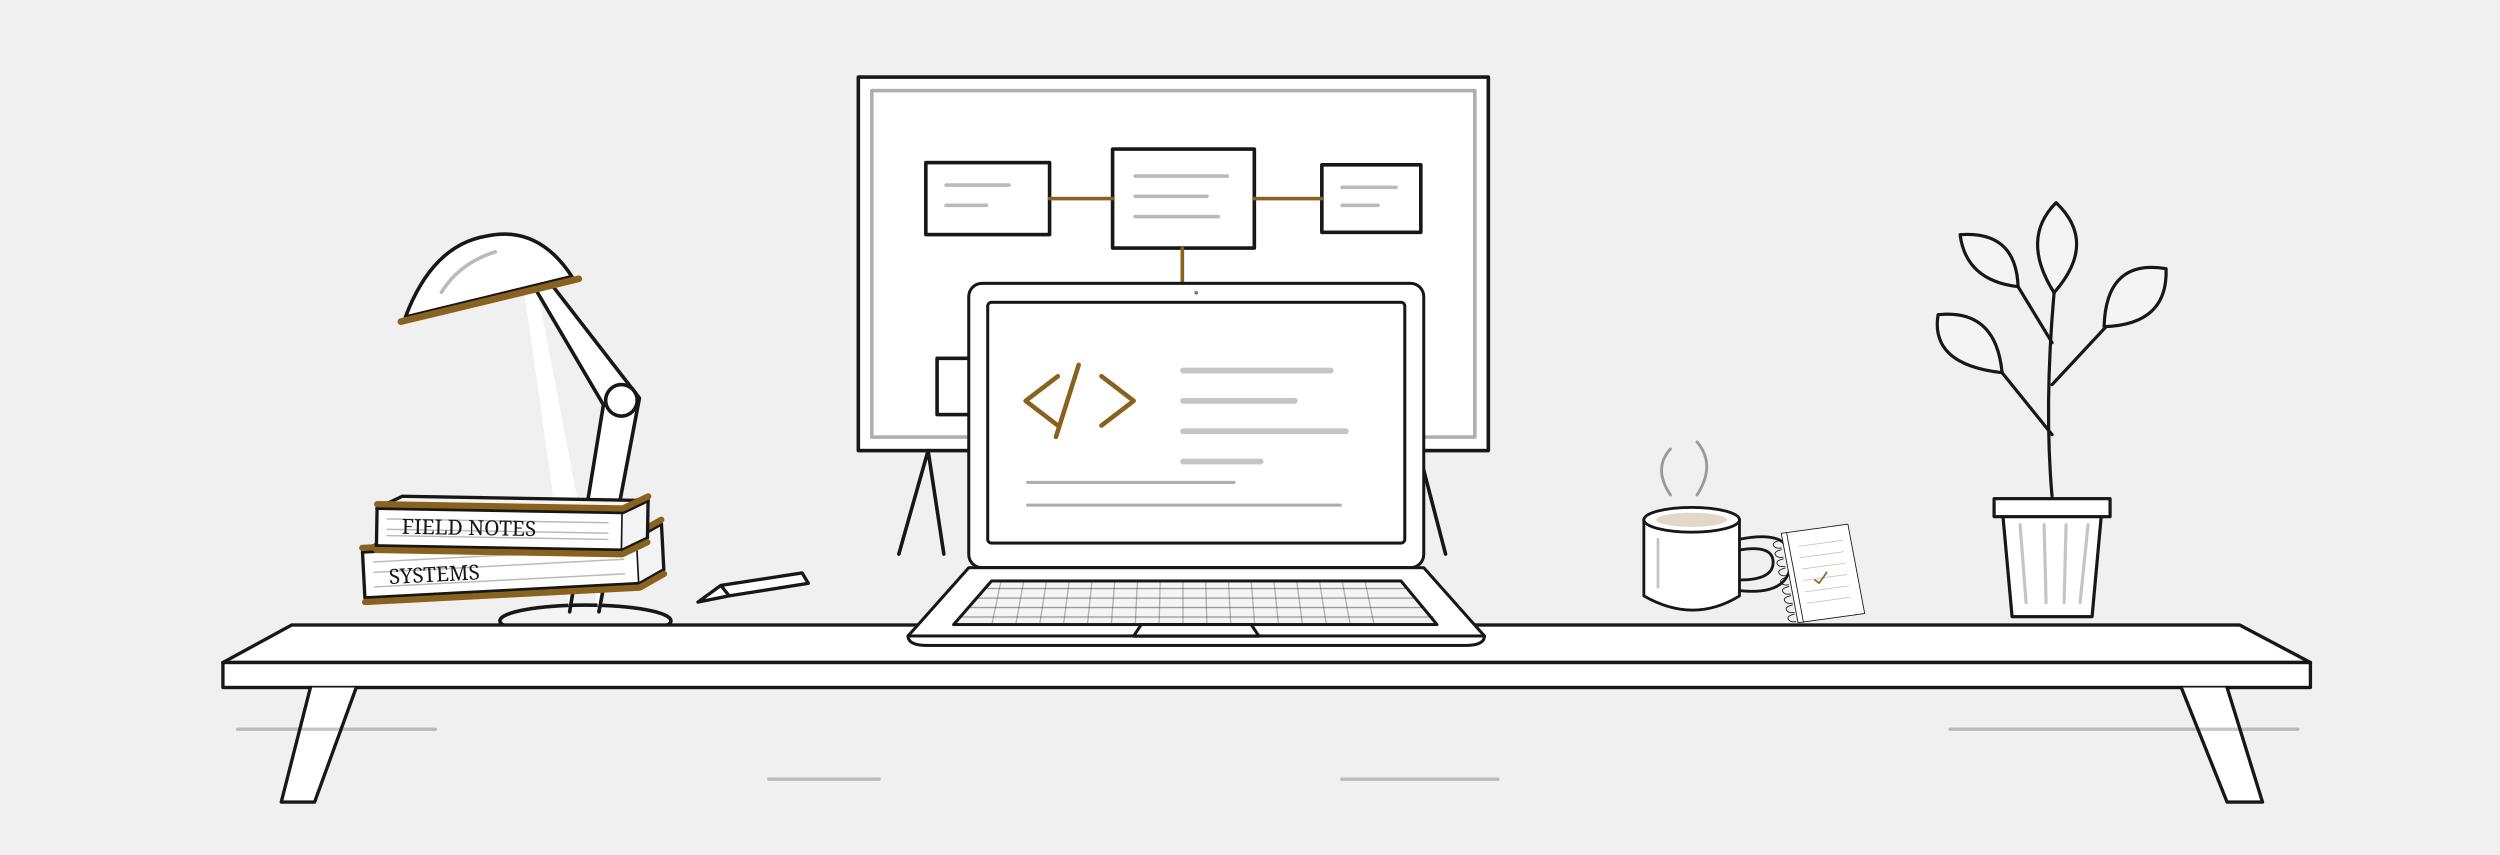
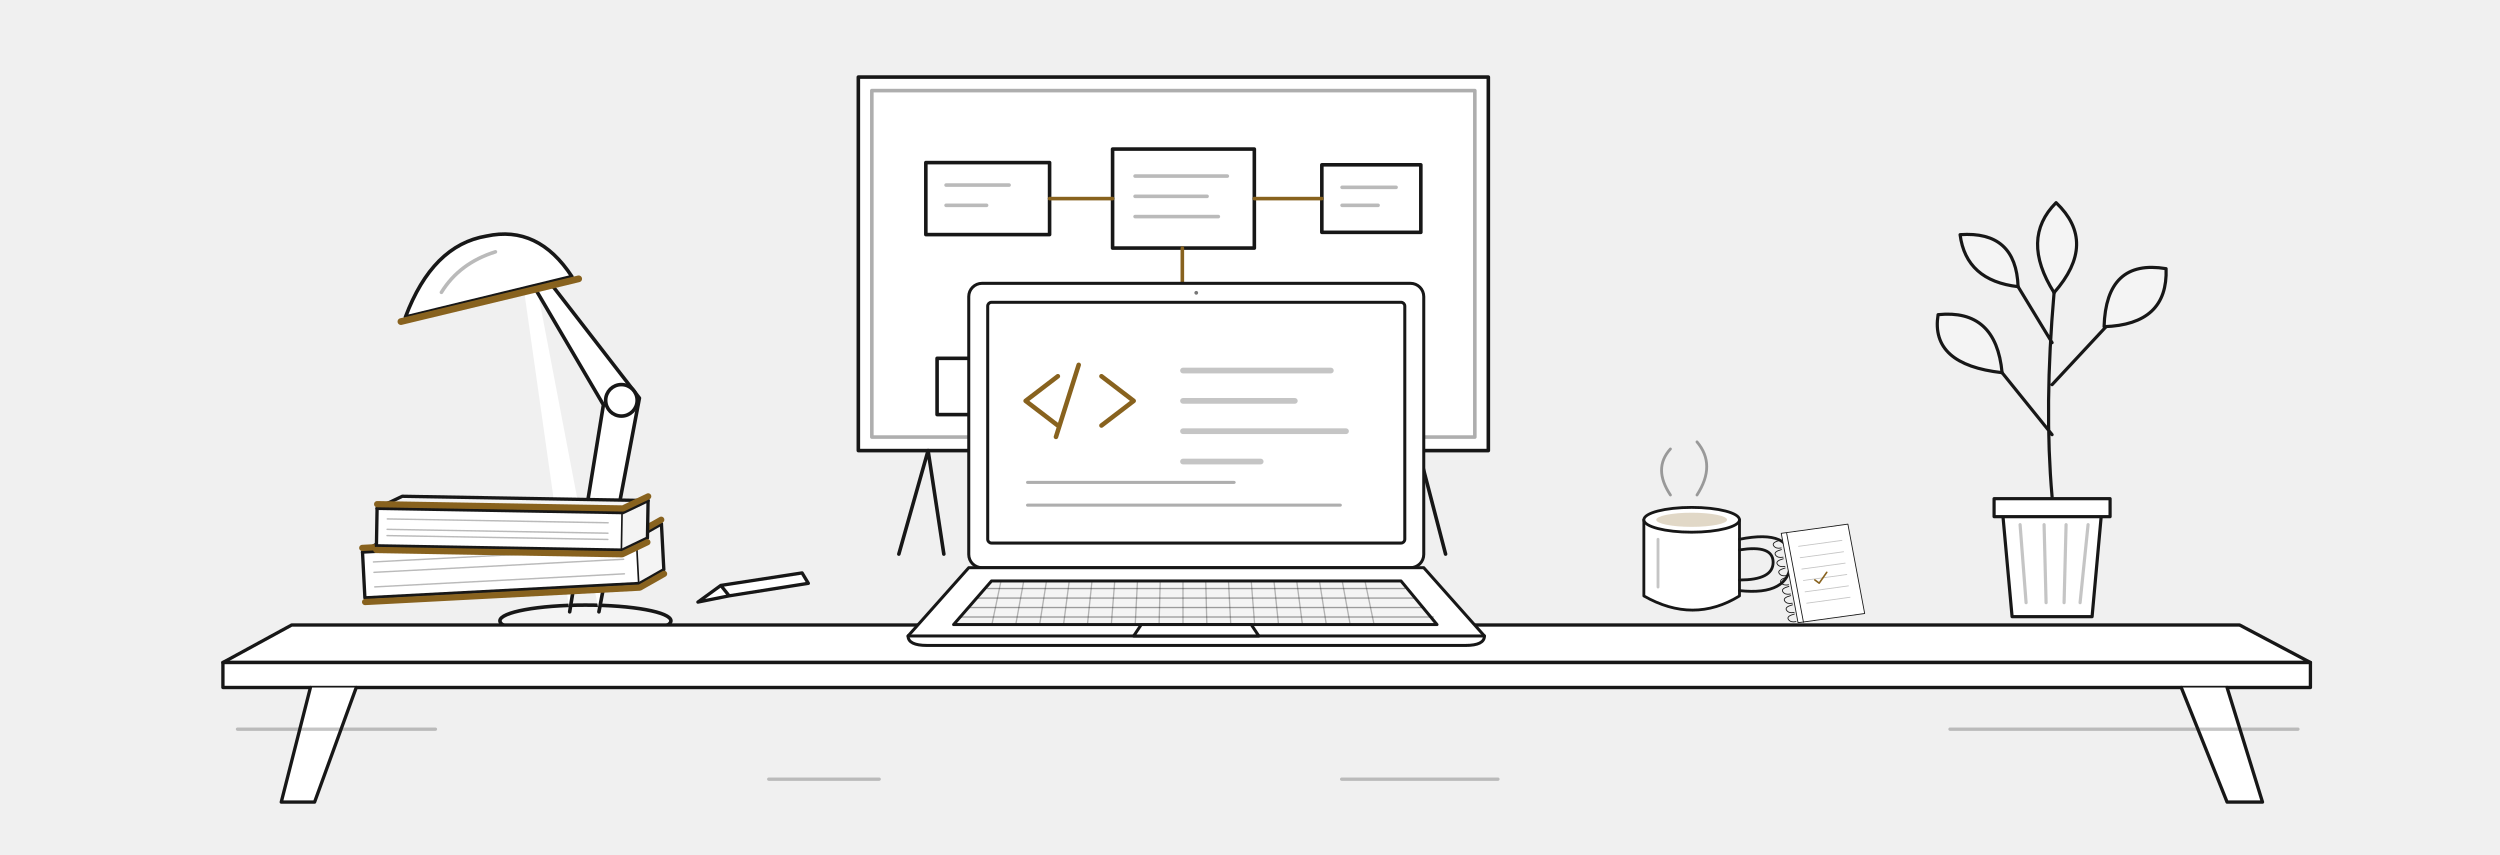
<svg xmlns="http://www.w3.org/2000/svg" width="1200" height="410" viewBox="0 0 1200 410">
  <g fill="none" stroke="#171717" stroke-width="1.6" stroke-linecap="round" stroke-linejoin="round">
    <g transform="translate(70 45) scale(1)">
      <g transform="translate(342 -8) scale(1.08)">
        <path d="M0 0h280v166H0Z" fill="white" />
        <path d="M6 6h268v154H6Z" opacity=".35" />
        <path d="M31 166 18 212m13-46 7 46m211-46 12 46m-12-46-7 46" />
        <rect x="30" y="38" width="55" height="32" fill="white" />
        <rect x="113" y="32" width="63" height="44" fill="white" />
        <rect x="206" y="39" width="44" height="30" fill="white" />
        <path d="M85 54h28m63 0h30M144 76v31H64v18m80-18h75v18" stroke="#88621e" />
        <rect x="35" y="125" width="59" height="25" fill="white" />
        <rect x="191" y="125" width="59" height="25" fill="white" />
        <path d="M39 48h28m-28 9h18M123 44h41m-41 9h32m-32 9h37M215 49h24m-24 8h16" opacity=".3" />
      </g>
      <g transform="translate(211 253) scale(1.08)">
        <ellipse cx="0" cy="0" rx="38" ry="7" fill="#f4f4f4" />
        <path d="M-7-4 8-96-29-159m5-2 48 62L6-4" fill="white" />
        <circle cx="16" cy="-98" r="7" fill="white" />
        <circle cx="-27" cy="-161" r="6" fill="#88621e" stroke="#88621e" />
        <path d="M-44-171q-24 4-36 36l74-18q-15-23-38-18Z" fill="white" />
        <path d="m-82-133 79-19" stroke="#88621e" stroke-width="3" />
        <path d="M-40-164q-16 5-24 18" opacity=".3" />
      </g>
      <g transform="translate(915 251) scale(0.96)">
        <path d="M-25-55h50l-5 55h-40Z" fill="white" />
        <path d="M-29-59h58v9h-58Z" fill="white" />
        <path d="M0-60q-4-45 1-102m-1 71-25-31m25 6 27-29m-27 8-17-28" />
        <path d="M-25-122q-36-4-32-29 29-3 32 29Zm51-23q32-1 31-29-30-5-31 29ZM1-162q-17-27 1-45 21 20-1 45Zm-18-3q-26-3-29-26 28-2 29 26Z" fill="#f4f4f4" />
        <path d="M-16-46-13-7m9-39 1 39m10-39L6-7m12-39-4 39" opacity=".25" />
      </g>
      <path d="M70 255h935l34 18H37Z" fill="white" />
      <path d="M37 273h1002v12H37Z" fill="white" />
      <path d="M79 285 65 340h16l20-55m876 0 22 55h17l-17-55" fill="white" />
      <g transform="translate(395 91) scale(0.91)">
        <rect x="0" y="0" width="240" height="150" fill="white" rx="7" />
        <rect x="10" y="10" width="220" height="127" fill="white" rx="2" />
        <circle cx="120" cy="5" r="1" fill="#777" stroke="none" />
        <path d="M0 150-32 186q0 5 10 5h284q10 0 10-5l-32-36Z" fill="white" />
        <path d="M-32 186h304M12 157h216l19 23H-8Z" fill="#f4f4f4" />
        <path d="M10 161h220" opacity=".4" stroke-width=".7" />
        <path d="M5 166h230" opacity=".4" stroke-width=".7" />
        <path d="M0 171h240" opacity=".4" stroke-width=".7" />
        <path d="M-5 176h250" opacity=".4" stroke-width=".7" />
        <path d="M17 157l-4.8 23" opacity=".3" stroke-width=".7" />
        <path d="M29 157l-4.2 23" opacity=".3" stroke-width=".7" />
        <path d="M41 157l-3.6 23" opacity=".3" stroke-width=".7" />
        <path d="M53 157l-3 23" opacity=".3" stroke-width=".7" />
        <path d="M65 157l-2.4 23" opacity=".3" stroke-width=".7" />
        <path d="M77 157l-1.8 23" opacity=".3" stroke-width=".7" />
        <path d="M89 157l-1.2 23" opacity=".3" stroke-width=".7" />
        <path d="M101 157l-0.6 23" opacity=".3" stroke-width=".7" />
        <path d="M113 157l0 23" opacity=".3" stroke-width=".7" />
        <path d="M125 157l0.6 23" opacity=".3" stroke-width=".7" />
        <path d="M137 157l1.2 23" opacity=".3" stroke-width=".7" />
        <path d="M149 157l1.8 23" opacity=".3" stroke-width=".7" />
        <path d="M161 157l2.4 23" opacity=".3" stroke-width=".7" />
        <path d="M173 157l3 23" opacity=".3" stroke-width=".7" />
        <path d="M185 157l3.6 23" opacity=".3" stroke-width=".7" />
        <path d="M197 157l4.2 23" opacity=".3" stroke-width=".7" />
        <path d="M209 157l4.8 23" opacity=".3" stroke-width=".7" />
        <path d="M91 180h58l4 6H87Z" fill="white" />
        <path d="m47 49-17 13 17 13m23-26 17 13-17 13m-12-32-12 38" stroke="#88621e" stroke-width="2.4" />
        <path d="M113 46h78" stroke-width="3" opacity=".25" />
        <path d="M113 62h59" stroke-width="3" opacity=".25" />
        <path d="M113 78h86" stroke-width="3" opacity=".25" />
        <path d="M113 94h41" stroke-width="3" opacity=".25" />
        <path d="M31 105h109m-109 12h165" opacity=".35" />
      </g>
      <g transform="translate(104 220) rotate(-3)">
        <path d="M0 0h132l12-6H12Z" fill="#f4f4f4" />
        <path d="M0 0v22h132V0Z" fill="white" />
        <path d="M132 0l12-6v22l-12 6" fill="#f4f4f4" />
        <path d="M5 5h120M5 10h120M5 17h120" opacity=".3" stroke-width=".7" />
        <path d="M0 -2h132l12-6M0 24h132l12-6" stroke="#88621e" stroke-width="3" />
-         <text x="12" y="16" font-size="10" fill="#171717" stroke="none" font-family="Georgia,serif">SYSTEMS</text>
      </g>
      <g transform="translate(111 199) rotate(1)">
        <path d="M0 0h118l12-6H12Z" fill="#f4f4f4" />
        <path d="M0 0v18h118V0Z" fill="white" />
        <path d="M118 0l12-6v18l-12 6" fill="#f4f4f4" />
        <path d="M5 5h106M5 10h106M5 13h106" opacity=".3" stroke-width=".7" />
        <path d="M0 -2h118l12-6M0 20h118l12-6" stroke="#88621e" stroke-width="3" />
-         <text x="12" y="12" font-size="10" fill="#171717" stroke="none" font-family="Georgia,serif">FIELD NOTES</text>
      </g>
      <g transform="translate(742 247) scale(0.85)">
        <path d="M-27-50v43q28 16 54 0v-43Z" fill="white" />
        <ellipse cx="0" cy="-50" rx="27" ry="7" fill="white" />
        <ellipse cx="0" cy="-50" rx="20" ry="4" fill="#88621e" stroke="none" opacity=".25" />
        <path d="M27-39q30-6 29 13t-29 16m0-23q19-3 19 7t-19 10" />
        <path d="M-12-64q-10-15 0-26m15 26q11-17 0-30" opacity=".4" />
        <path d="M-19-39v27" opacity=".25" />
      </g>
      <g transform="translate(785 211) scale(0.26)">
        <path d="M0 0 123-17l31 165L31 165Z" fill="white" />
        <path d="M10 0 41 164" />
        <path d="M-3 13q-15 4-11 10t14 4" />
        <path d="M0.4 30q-15 4-11 10t14 4" />
        <path d="M3.8 47q-15 4-11 10t14 4" />
        <path d="M7.2 64q-15 4-11 10t14 4" />
        <path d="M10.6 81q-15 4-11 10t14 4" />
        <path d="M14 98q-15 4-11 10t14 4" />
        <path d="M17.4 115q-15 4-11 10t14 4" />
        <path d="M20.8 132q-15 4-11 10t14 4" />
        <path d="M24.2 149q-15 4-11 10t14 4" />
        <path d="M32 24l80-11" opacity=".25" />
        <path d="M35 45l80-11" opacity=".25" />
        <path d="M38 66l80-11" opacity=".25" />
        <path d="M41 87l80-11" opacity=".25" />
        <path d="M44 108l80-11" opacity=".25" />
        <path d="M47 129l80-11" opacity=".25" />
        <path d="m62 86 8 6 14-20" stroke="#88621e" stroke-width="3" />
      </g>
      <path d="M280 241 318 235l-3-5-39 6Zm-4-5-11 8 15-3" fill="white" />
      <path d="M44 305h95m727 0h167m-734 24h53m222 0h75" opacity=".25" />
    </g>
  </g>
</svg>
